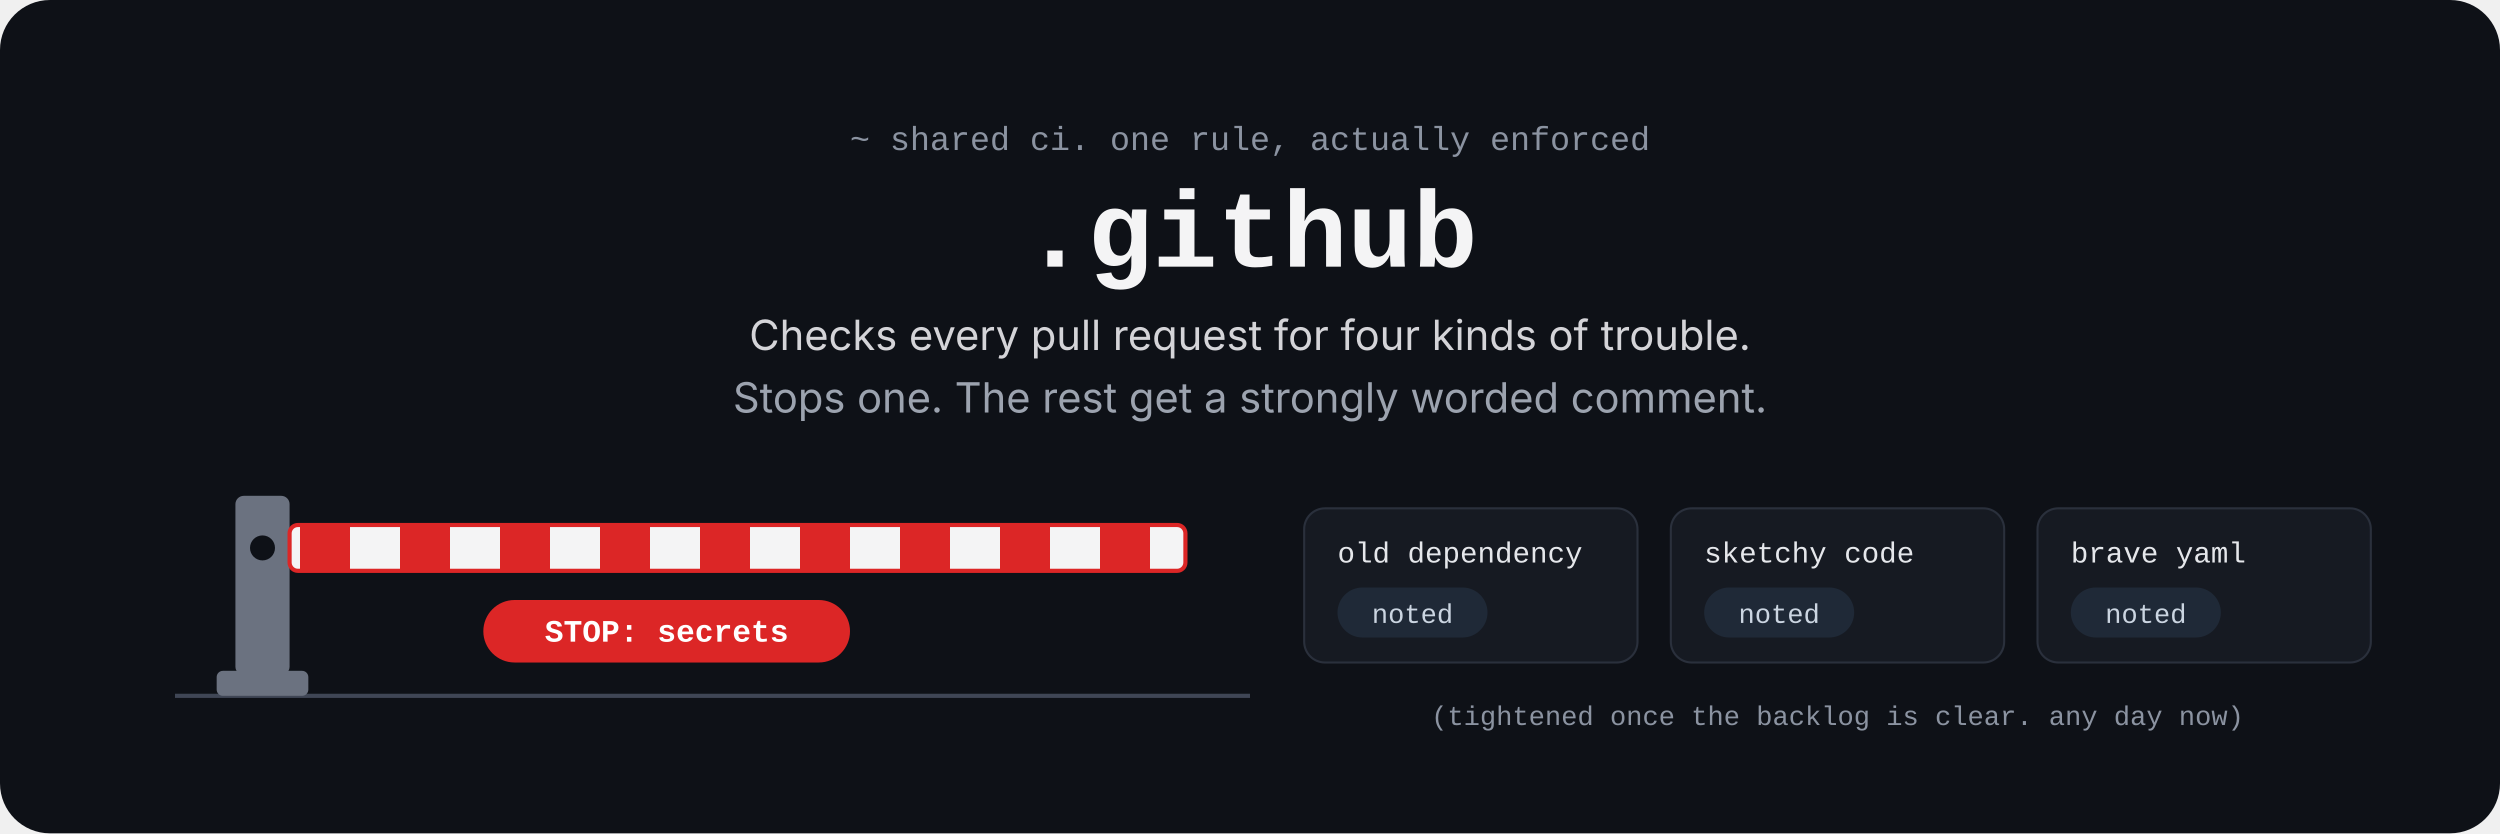
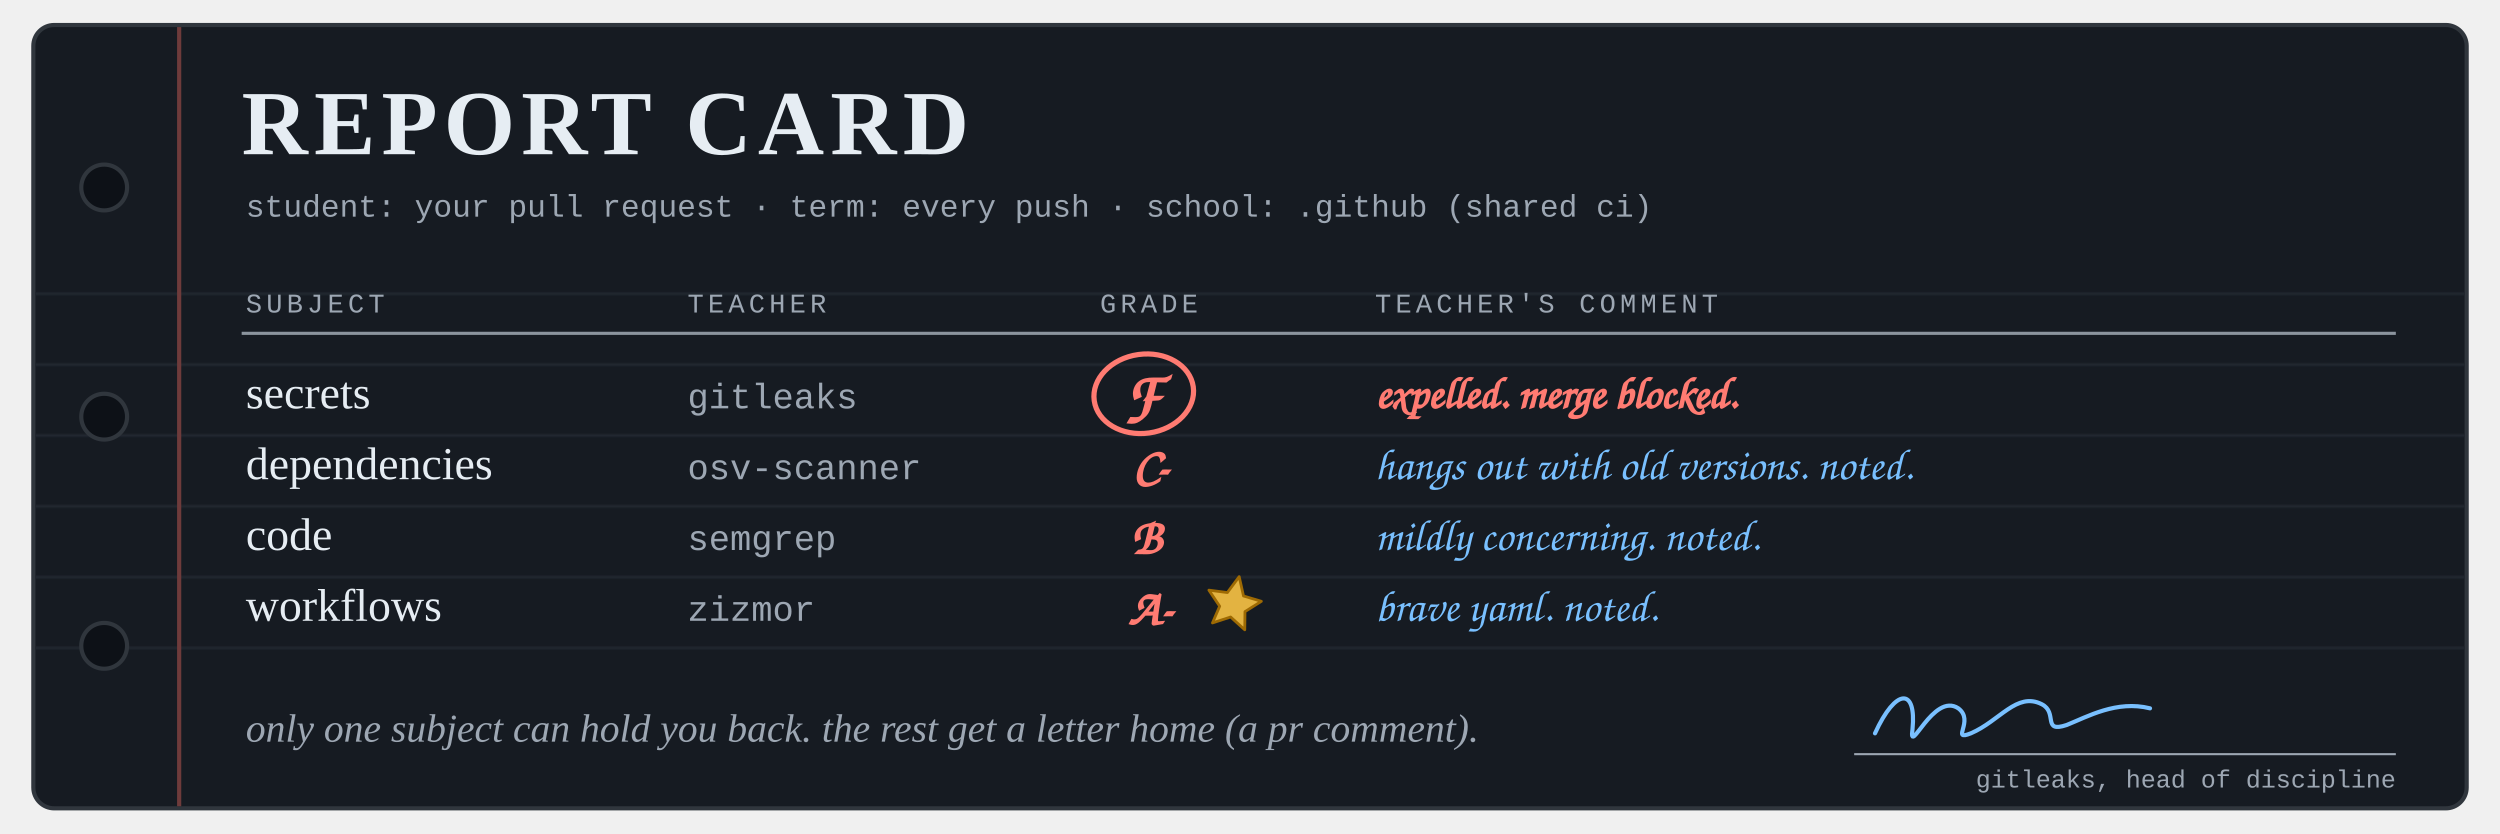
<svg xmlns="http://www.w3.org/2000/svg" viewBox="0 0 1200 400" width="1200" height="400" role="img" aria-labelledby="t d">
  <defs>
-     <pattern id="stripes" width="48" height="48" patternUnits="userSpaceOnUse">
-       <rect width="24" height="48" fill="#dc2626" />
-       <rect x="24" width="24" height="48" fill="#f4f4f5" />
+     <pattern id="ruled" width="1200" height="34" patternUnits="userSpaceOnUse" y="6">
+       <line x1="0" y1="33" x2="1200" y2="33" stroke="#1f252d" stroke-width="1.5" />
    </pattern>
  </defs>
-   <rect width="1200" height="400" rx="24" fill="#0e1117" />
-   <g font-family="ui-monospace, SFMono-Regular, Menlo, Consolas, 'Liberation Mono', monospace">
-     <text x="600" y="72" font-size="16" text-anchor="middle" fill="#8b93a1">~ shared ci. one rule, actually enforced</text>
-     <text x="600" y="128" font-size="52" font-weight="700" text-anchor="middle" fill="#f4f4f5">.github</text>
-     <g font-family="system-ui, -apple-system, 'Segoe UI', sans-serif" font-size="20" text-anchor="middle">
-       <text x="600" y="168" fill="#d4d4d8">Checks every pull request for four kinds of trouble.</text>
-       <text x="600" y="198" fill="#9ca3af">Stops one. The rest get a strongly worded comment.</text>
-     </g>
-     <path d="M84 334 H600" stroke="#3f4655" stroke-width="2" fill="none" />
-     <rect x="104" y="322" width="44" height="12" rx="3" fill="#6b7280" />
-     <rect x="113" y="238" width="26" height="86" rx="4" fill="#6b7280" />
-     <rect x="139" y="252" width="430" height="22" rx="4" fill="url(#stripes)" stroke="#dc2626" stroke-width="2" />
-     <circle cx="126" cy="263" r="6" fill="#0e1117" />
-     <rect x="232" y="288" width="176" height="30" rx="15" fill="#dc2626" />
-     <text x="320" y="308" font-size="15" font-weight="700" text-anchor="middle" fill="#ffffff">STOP: secrets</text>
-     <g font-size="14">
-       <rect x="626" y="244" width="160" height="74" rx="10" fill="#161a22" stroke="#2a303c" />
-       <text x="642" y="270" fill="#e5e7eb">old dependency</text>
-       <rect x="642" y="282" width="72" height="24" rx="12" fill="#1f2937" />
-       <text x="678" y="299" font-size="13" text-anchor="middle" fill="#cbd5e1">noted</text>
-       <rect x="802" y="244" width="160" height="74" rx="10" fill="#161a22" stroke="#2a303c" />
-       <text x="818" y="270" fill="#e5e7eb">sketchy code</text>
-       <rect x="818" y="282" width="72" height="24" rx="12" fill="#1f2937" />
-       <text x="854" y="299" font-size="13" text-anchor="middle" fill="#cbd5e1">noted</text>
-       <rect x="978" y="244" width="160" height="74" rx="10" fill="#161a22" stroke="#2a303c" />
-       <text x="994" y="270" fill="#e5e7eb">brave yaml</text>
-       <rect x="994" y="282" width="72" height="24" rx="12" fill="#1f2937" />
-       <text x="1030" y="299" font-size="13" text-anchor="middle" fill="#cbd5e1">noted</text>
-     </g>
-     <text x="882" y="348" font-size="13" text-anchor="middle" fill="#8b93a1">(tightened once the backlog is clear. any day now)</text>
+   <rect x="16" y="12" width="1168" height="376" rx="10" fill="#161b22" stroke="#30363d" stroke-width="2" />
+   <rect x="17" y="130" width="1166" height="200" fill="url(#ruled)" />
+   <line x1="86" y1="13" x2="86" y2="387" stroke="#6e3b3b" stroke-width="2" />
+   <g fill="#0d1117" stroke="#30363d" stroke-width="2">
+     <circle cx="50" cy="90" r="11" />
+     <circle cx="50" cy="200" r="11" />
+     <circle cx="50" cy="310" r="11" />
  </g>
+   <text x="116" y="74" font-family="Georgia, 'Times New Roman', serif" font-size="44" font-weight="700" letter-spacing="3" fill="#e6edf3">REPORT CARD</text>
+   <g font-family="ui-monospace, SFMono-Regular, Menlo, Consolas, 'Liberation Mono', monospace" font-size="15" fill="#9da7b3">
+     <text x="118" y="104">student: your pull request · term: every push · school: .github (shared ci)</text>
+   </g>
+   <g font-family="ui-monospace, SFMono-Regular, Menlo, Consolas, 'Liberation Mono', monospace" font-size="13" fill="#9da7b3" letter-spacing="2">
+     <text x="118" y="150">SUBJECT</text>
+     <text x="330" y="150">TEACHER</text>
+     <text x="528" y="150">GRADE</text>
+     <text x="660" y="150">TEACHER'S COMMENT</text>
+   </g>
+   <line x1="116" y1="160" x2="1150" y2="160" stroke="#8b949e" stroke-width="1.5" />
+   <g font-family="Georgia, 'Times New Roman', serif" font-size="22" fill="#e6edf3">
+     <text x="118" y="196">secrets</text>
+     <text x="118" y="230">dependencies</text>
+     <text x="118" y="264">code</text>
+     <text x="118" y="298">workflows</text>
+   </g>
+   <g font-family="ui-monospace, SFMono-Regular, Menlo, Consolas, 'Liberation Mono', monospace" font-size="17" fill="#9da7b3">
+     <text x="330" y="196">gitleaks</text>
+     <text x="330" y="230">osv-scanner</text>
+     <text x="330" y="264">semgrep</text>
+     <text x="330" y="298">zizmor</text>
+   </g>
+   <g font-family="'Bradley Hand', 'Segoe Print', 'Chalkboard SE', 'Comic Sans MS', cursive" font-weight="700" fill="#ff7b72">
+     <text x="548" y="200" font-size="30" text-anchor="middle">F</text>
+     <text x="552" y="232" font-size="24" text-anchor="middle">C-</text>
+     <text x="550" y="266" font-size="24" text-anchor="middle">B</text>
+     <text x="552" y="300" font-size="24" text-anchor="middle">A-</text>
+   </g>
+   <ellipse cx="549" cy="189" rx="24" ry="19" fill="none" stroke="#ff7b72" stroke-width="2.5" transform="rotate(-8 549 189)" />
+   <polygon transform="translate(592 290) rotate(12) scale(0.9)" points="0,-15 4.4,-5.4 14.3,-4.6 6.9,2.6 8.8,12.1 0,7 -8.8,12.1 -6.9,2.6 -14.3,-4.6 -4.4,-5.4" fill="#e3b341" stroke="#9e6a03" stroke-width="1.5" stroke-linejoin="round" />
+   <g font-family="'Bradley Hand', 'Segoe Print', 'Chalkboard SE', 'Comic Sans MS', cursive" font-size="21" fill="#79c0ff">
+     <text x="660" y="196" fill="#ff7b72" font-weight="700">expelled. merge blocked.</text>
+     <text x="660" y="230">hangs out with old versions. noted.</text>
+     <text x="660" y="264">mildly concerning. noted.</text>
+     <text x="660" y="298">brave yaml. noted.</text>
+   </g>
+   <text x="118" y="356" font-family="Georgia, 'Times New Roman', serif" font-style="italic" font-size="19" fill="#9da7b3">only one subject can hold you back. the rest get a letter home (a pr comment).</text>
+   <path d="M900 352 c10 -22 20 -22 18 -2 c-2 14 10 -18 22 -10 c8 6 -4 16 6 12 c14 -6 22 -20 34 -14 c8 4 0 14 12 10 c10 -4 24 -12 40 -8" fill="none" stroke="#79c0ff" stroke-width="2" stroke-linecap="round" />
+   <line x1="890" y1="362" x2="1150" y2="362" stroke="#9da7b3" stroke-width="1" />
+   <text x="1150" y="378" text-anchor="end" font-family="ui-monospace, SFMono-Regular, Menlo, Consolas, 'Liberation Mono', monospace" font-size="12" fill="#9da7b3">gitleaks, head of discipline</text>
</svg>
